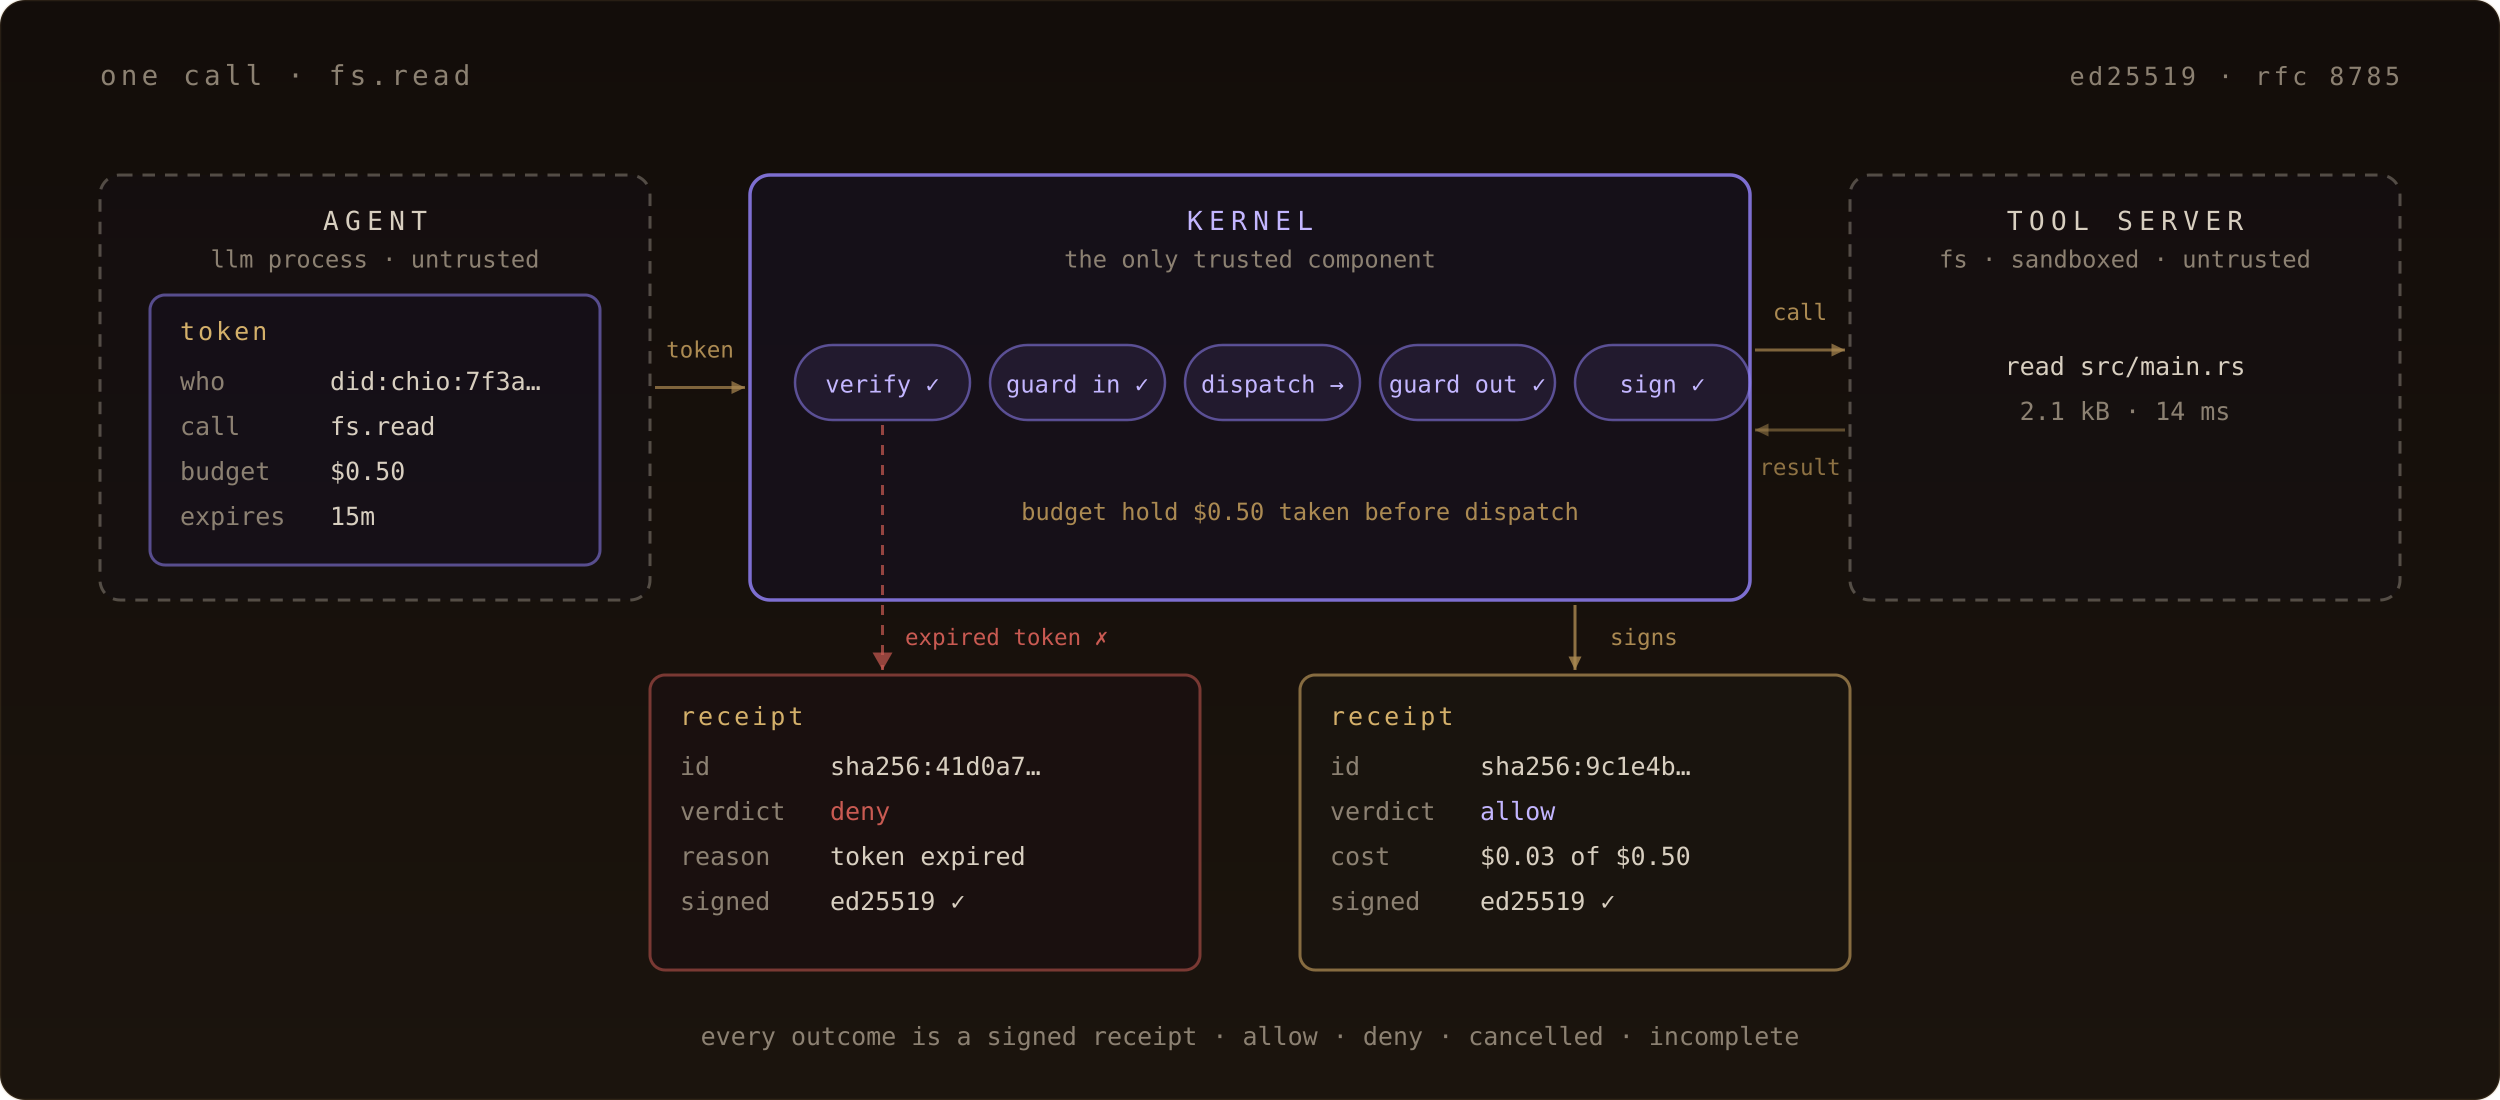
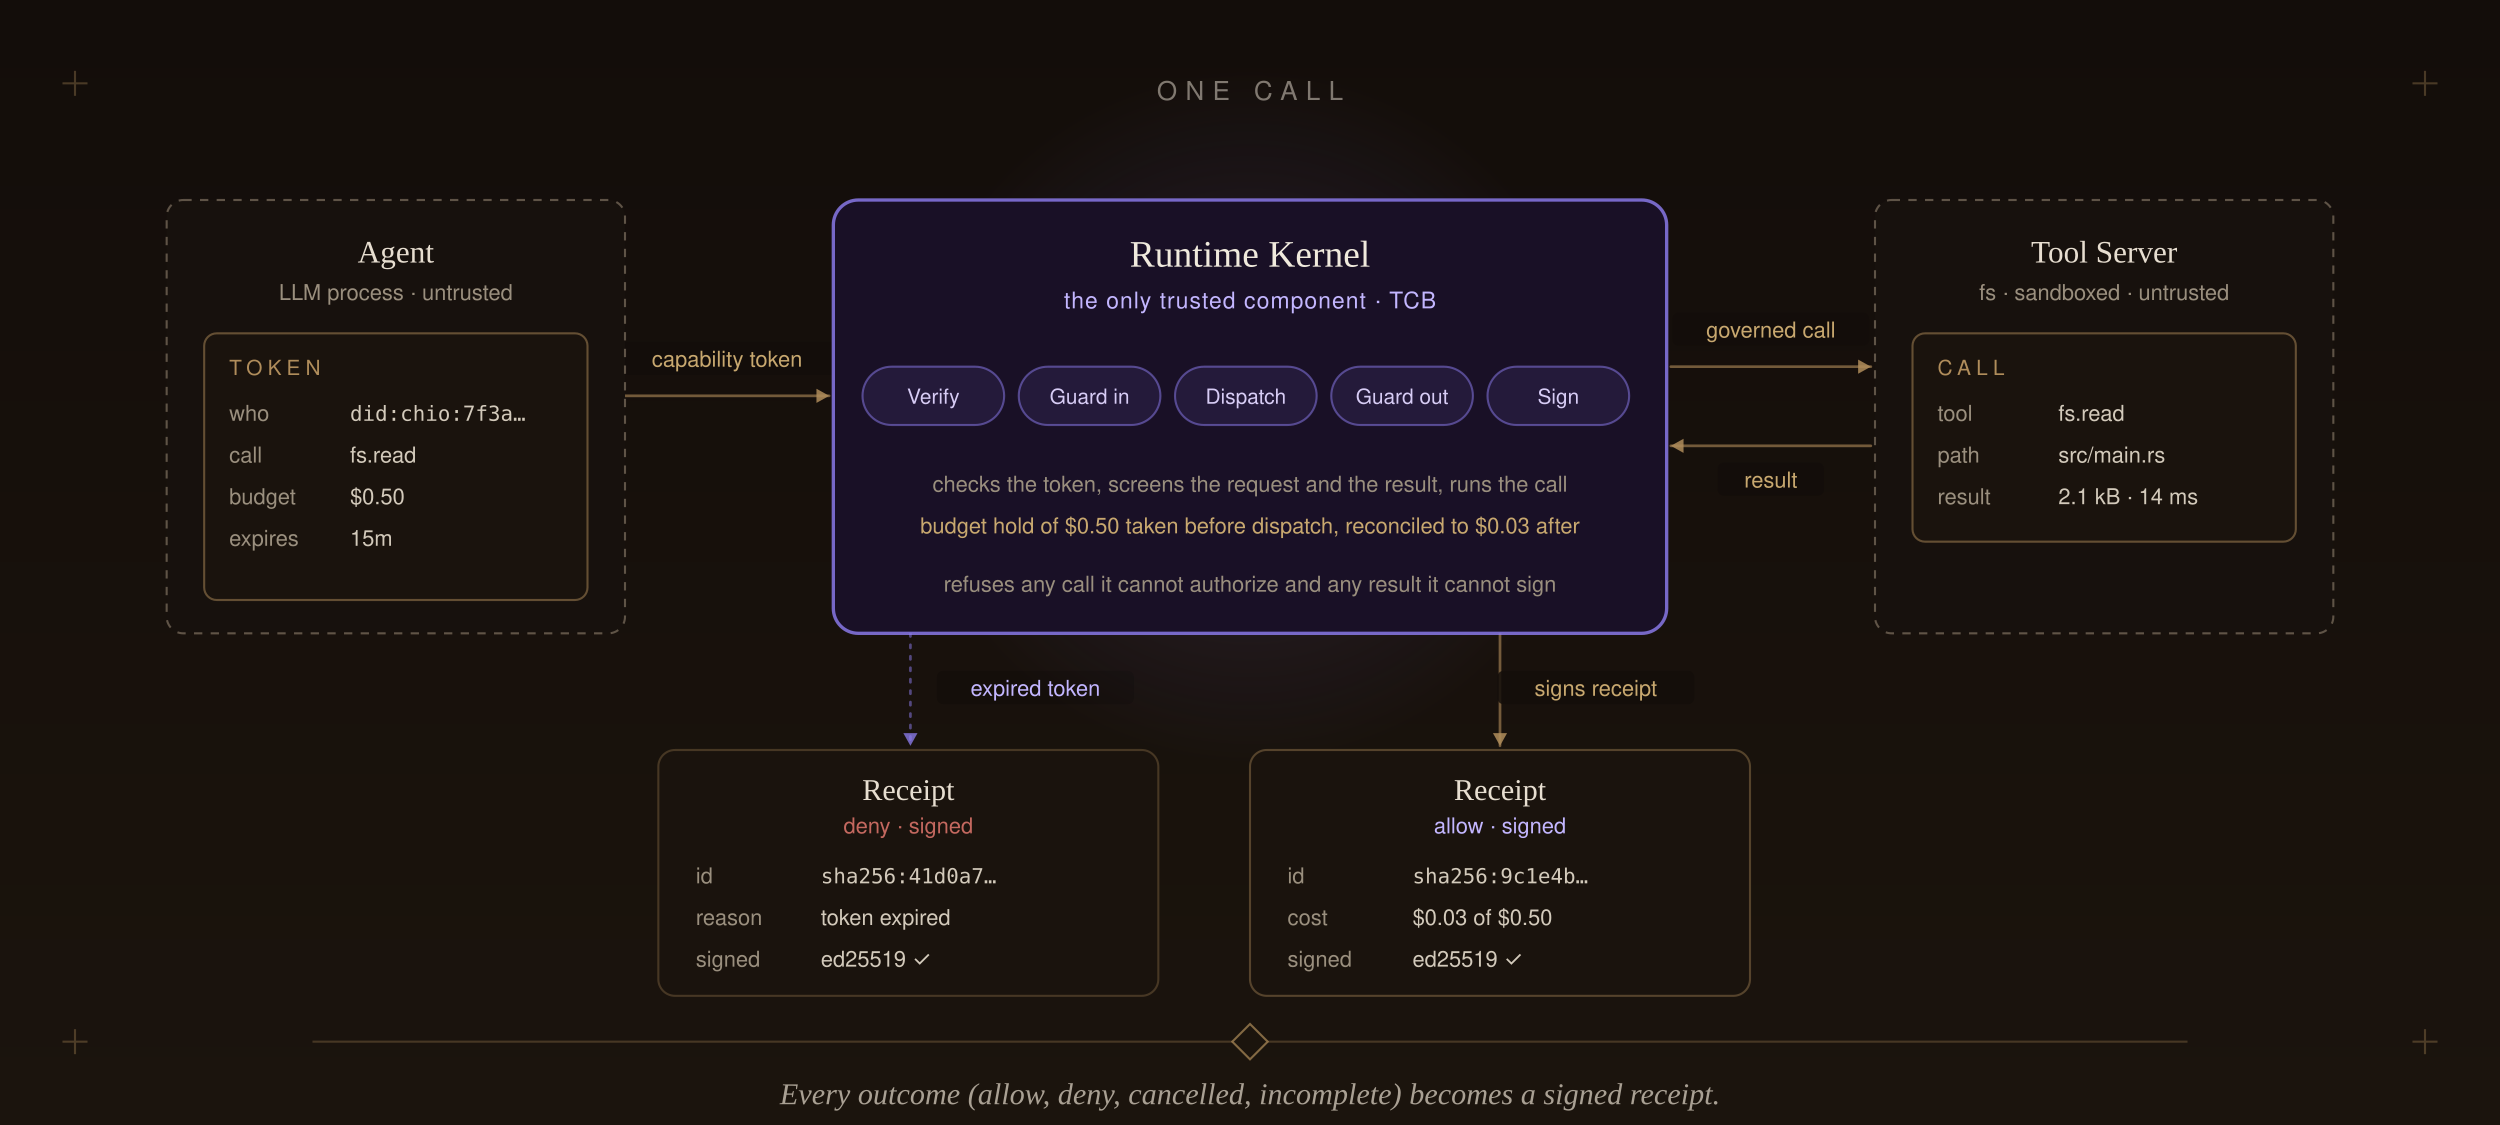
- <svg xmlns="http://www.w3.org/2000/svg" viewBox="0 0 1000 440" width="1000" height="440" role="img" aria-label="One tool call through Chio: the agent presents a signed token, the kernel verifies it, screens the request and result, dispatches to a sandboxed tool server, and signs a receipt. An expired token stops at verify and still produces a signed deny receipt.">
+ <svg xmlns="http://www.w3.org/2000/svg" viewBox="0 0 1200 540" width="1200" height="540" role="img" aria-label="One tool call through Chio: the agent presents a signed capability token, the Runtime Kernel verifies it, guards the request and the result, dispatches to a sandboxed tool server, and signs a receipt. An expired token stops at verify and still produces a signed deny receipt.">
  <defs>
-     <linearGradient id="oc-bg" x1="0" y1="0" x2="0" y2="1">
+     <linearGradient id="ocbg" x1="0" y1="0" x2="0" y2="1">
      <stop offset="0" stop-color="#130d0a" />
      <stop offset="1" stop-color="#1b140d" />
    </linearGradient>
-     <radialGradient id="oc-glow" cx="50%" cy="50%" r="55%">
-       <stop offset="0" stop-color="#8f7ff2" stop-opacity="0.16" />
-       <stop offset="0.5" stop-color="#8f7ff2" stop-opacity="0.04" />
+     <radialGradient id="ocglow" cx="50%" cy="50%" r="50%">
+       <stop offset="0" stop-color="#8f7ff2" stop-opacity="0.32" />
+       <stop offset="0.6" stop-color="#8f7ff2" stop-opacity="0.07" />
      <stop offset="1" stop-color="#8f7ff2" stop-opacity="0" />
    </radialGradient>
-     <pattern id="oc-field" width="34" height="34" patternUnits="userSpaceOnUse">
-       <circle cx="6" cy="9" r="0.9" fill="#ab8a52" fill-opacity="0.16" />
-       <circle cx="23" cy="24" r="0.6" fill="#ab8a52" fill-opacity="0.10" />
-     </pattern>
-     <radialGradient id="oc-fade" cx="50%" cy="50%" r="60%">
-       <stop offset="0" stop-color="#fff" stop-opacity="1" />
-       <stop offset="1" stop-color="#fff" stop-opacity="0" />
+     <radialGradient id="ockglow" cx="50%" cy="50%" r="50%">
+       <stop offset="0" stop-color="#8f7ff2" stop-opacity="0.28" />
+       <stop offset="0.65" stop-color="#8f7ff2" stop-opacity="0.06" />
+       <stop offset="1" stop-color="#8f7ff2" stop-opacity="0" />
    </radialGradient>
-     <mask id="oc-mask">
-       <rect width="1000" height="440" fill="url(#oc-fade)" />
-     </mask>
  </defs>
-   <rect width="1000" height="440" rx="10" fill="url(#oc-bg)" />
-   <rect width="1000" height="440" rx="10" fill="none" stroke="#ab8a52" stroke-opacity="0.14" />
-   <text x="40" y="34" text-anchor="start" font-family="ui-monospace, SFMono-Regular, 'SF Mono', Menlo, Consolas, monospace" font-size="11" letter-spacing="1.7" fill="#8c8172">one call · fs.read</text>
-   <text x="960" y="34" text-anchor="end" font-family="ui-monospace, SFMono-Regular, 'SF Mono', Menlo, Consolas, monospace" font-size="10" letter-spacing="1.4" fill="#8c8172">ed25519 · rfc 8785</text>
-   <rect x="40" y="70" width="220" height="170" rx="8" fill="#16101c" fill-opacity="0.25" stroke="#d8cfc0" stroke-opacity="0.32" stroke-width="1.2" stroke-dasharray="5 4" />
-   <text x="150" y="92" text-anchor="middle" font-family="ui-monospace, SFMono-Regular, 'SF Mono', Menlo, Consolas, monospace" font-size="10.5" letter-spacing="2.5" fill="#d8cfc0">AGENT</text>
-   <text x="150" y="107" text-anchor="middle" font-family="ui-monospace, SFMono-Regular, 'SF Mono', Menlo, Consolas, monospace" font-size="9.5" fill="#8c8172">llm process · untrusted</text>
-   <rect x="60" y="118" width="180" height="108" rx="6" fill="#16101c" fill-opacity="0.7" stroke="#8f7ff2" stroke-opacity="0.55" stroke-width="1.2" />
-   <text x="72" y="136" text-anchor="start" font-family="ui-monospace, SFMono-Regular, 'SF Mono', Menlo, Consolas, monospace" font-size="10" letter-spacing="1.2" fill="#d4b06a">token</text>
-   <text x="72" y="156" text-anchor="start" font-family="ui-monospace, SFMono-Regular, 'SF Mono', Menlo, Consolas, monospace" font-size="10" fill="#8c8172">who</text>
-   <text x="132" y="156" text-anchor="start" font-family="ui-monospace, SFMono-Regular, 'SF Mono', Menlo, Consolas, monospace" font-size="10" fill="#d8cfc0">did:chio:7f3a…</text>
-   <text x="72" y="174" text-anchor="start" font-family="ui-monospace, SFMono-Regular, 'SF Mono', Menlo, Consolas, monospace" font-size="10" fill="#8c8172">call</text>
-   <text x="132" y="174" text-anchor="start" font-family="ui-monospace, SFMono-Regular, 'SF Mono', Menlo, Consolas, monospace" font-size="10" fill="#d8cfc0">fs.read</text>
-   <text x="72" y="192" text-anchor="start" font-family="ui-monospace, SFMono-Regular, 'SF Mono', Menlo, Consolas, monospace" font-size="10" fill="#8c8172">budget</text>
-   <text x="132" y="192" text-anchor="start" font-family="ui-monospace, SFMono-Regular, 'SF Mono', Menlo, Consolas, monospace" font-size="10" fill="#d8cfc0">$0.50</text>
-   <text x="72" y="210" text-anchor="start" font-family="ui-monospace, SFMono-Regular, 'SF Mono', Menlo, Consolas, monospace" font-size="10" fill="#8c8172">expires</text>
-   <text x="132" y="210" text-anchor="start" font-family="ui-monospace, SFMono-Regular, 'SF Mono', Menlo, Consolas, monospace" font-size="10" fill="#d8cfc0">15m</text>
-   <line x1="262" y1="155" x2="298" y2="155" stroke="#ab8a52" stroke-opacity="0.7" stroke-width="1.2" />
-   <path d="M298 155 L292.6 157.6 L292.6 152.4 Z" fill="#ab8a52" fill-opacity="0.7" />
-   <text x="280" y="143" text-anchor="middle" font-family="ui-monospace, SFMono-Regular, 'SF Mono', Menlo, Consolas, monospace" font-size="9" fill="#ab8a52">token</text>
-   <rect x="300" y="70" width="400" height="170" rx="8" fill="#16101c" fill-opacity="0.75" stroke="#8f7ff2" stroke-opacity="0.85" stroke-width="1.4" />
-   <text x="500" y="92" text-anchor="middle" font-family="ui-monospace, SFMono-Regular, 'SF Mono', Menlo, Consolas, monospace" font-size="10.5" letter-spacing="2.5" fill="#c3b6ff">KERNEL</text>
-   <text x="500" y="107" text-anchor="middle" font-family="ui-monospace, SFMono-Regular, 'SF Mono', Menlo, Consolas, monospace" font-size="9.5" fill="#8c8172">the only trusted component</text>
-   <rect x="318" y="138" width="70" height="30" rx="15" fill="#8f7ff2" fill-opacity="0.10" stroke="#8f7ff2" stroke-opacity="0.55" stroke-width="1" />
-   <text x="353.0" y="157" text-anchor="middle" font-family="ui-monospace, SFMono-Regular, 'SF Mono', Menlo, Consolas, monospace" font-size="9.5" fill="#c3b6ff">verify ✓</text>
-   <rect x="396" y="138" width="70" height="30" rx="15" fill="#8f7ff2" fill-opacity="0.10" stroke="#8f7ff2" stroke-opacity="0.55" stroke-width="1" />
-   <text x="431.0" y="157" text-anchor="middle" font-family="ui-monospace, SFMono-Regular, 'SF Mono', Menlo, Consolas, monospace" font-size="9.5" fill="#c3b6ff">guard in ✓</text>
-   <rect x="474" y="138" width="70" height="30" rx="15" fill="#8f7ff2" fill-opacity="0.10" stroke="#8f7ff2" stroke-opacity="0.55" stroke-width="1" />
-   <text x="509.0" y="157" text-anchor="middle" font-family="ui-monospace, SFMono-Regular, 'SF Mono', Menlo, Consolas, monospace" font-size="9.5" fill="#c3b6ff">dispatch →</text>
-   <rect x="552" y="138" width="70" height="30" rx="15" fill="#8f7ff2" fill-opacity="0.10" stroke="#8f7ff2" stroke-opacity="0.55" stroke-width="1" />
-   <text x="587.0" y="157" text-anchor="middle" font-family="ui-monospace, SFMono-Regular, 'SF Mono', Menlo, Consolas, monospace" font-size="9.5" fill="#c3b6ff">guard out ✓</text>
-   <rect x="630" y="138" width="70" height="30" rx="15" fill="#8f7ff2" fill-opacity="0.10" stroke="#8f7ff2" stroke-opacity="0.55" stroke-width="1" />
-   <text x="665.0" y="157" text-anchor="middle" font-family="ui-monospace, SFMono-Regular, 'SF Mono', Menlo, Consolas, monospace" font-size="9.5" fill="#c3b6ff">sign ✓</text>
-   <text x="520" y="208" text-anchor="middle" font-family="ui-monospace, SFMono-Regular, 'SF Mono', Menlo, Consolas, monospace" font-size="9.5" fill="#ab8a52">budget hold $0.50 taken before dispatch</text>
-   <line x1="702" y1="140" x2="738" y2="140" stroke="#ab8a52" stroke-opacity="0.7" stroke-width="1.2" />
-   <path d="M738 140 L732.6 142.6 L732.6 137.4 Z" fill="#ab8a52" fill-opacity="0.7" />
-   <text x="720" y="128" text-anchor="middle" font-family="ui-monospace, SFMono-Regular, 'SF Mono', Menlo, Consolas, monospace" font-size="9" fill="#ab8a52">call</text>
-   <line x1="738" y1="172" x2="702" y2="172" stroke="#ab8a52" stroke-opacity="0.5" stroke-width="1.2" />
-   <path d="M702 172 L707.4 169.4 L707.4 174.6 Z" fill="#ab8a52" fill-opacity="0.5" />
-   <text x="720" y="190" text-anchor="middle" font-family="ui-monospace, SFMono-Regular, 'SF Mono', Menlo, Consolas, monospace" font-size="9" fill="#ab8a52" fill-opacity="0.8">result</text>
-   <rect x="740" y="70" width="220" height="170" rx="8" fill="#16101c" fill-opacity="0.25" stroke="#d8cfc0" stroke-opacity="0.32" stroke-width="1.2" stroke-dasharray="5 4" />
-   <text x="850" y="92" text-anchor="middle" font-family="ui-monospace, SFMono-Regular, 'SF Mono', Menlo, Consolas, monospace" font-size="10.5" letter-spacing="2.5" fill="#d8cfc0">TOOL SERVER</text>
-   <text x="850" y="107" text-anchor="middle" font-family="ui-monospace, SFMono-Regular, 'SF Mono', Menlo, Consolas, monospace" font-size="9.5" fill="#8c8172">fs · sandboxed · untrusted</text>
-   <text x="850" y="150" text-anchor="middle" font-family="ui-monospace, SFMono-Regular, 'SF Mono', Menlo, Consolas, monospace" font-size="10" fill="#d8cfc0">read  src/main.rs</text>
-   <text x="850" y="168" text-anchor="middle" font-family="ui-monospace, SFMono-Regular, 'SF Mono', Menlo, Consolas, monospace" font-size="10" fill="#8c8172">2.1 kB · 14 ms</text>
-   <line x1="630" y1="242" x2="630" y2="268" stroke="#ab8a52" stroke-opacity="0.8" stroke-width="1.2" />
-   <path d="M630 268 L627.4 262.6 L632.6 262.6 Z" fill="#ab8a52" fill-opacity="0.8" />
-   <text x="644" y="258" text-anchor="start" font-family="ui-monospace, SFMono-Regular, 'SF Mono', Menlo, Consolas, monospace" font-size="9" fill="#ab8a52">signs</text>
-   <rect x="520" y="270" width="220" height="118" rx="6" fill="#1a140f" fill-opacity="0.9" stroke="#ab8a52" stroke-opacity="0.75" stroke-width="1.2" />
-   <text x="532" y="290" text-anchor="start" font-family="ui-monospace, SFMono-Regular, 'SF Mono', Menlo, Consolas, monospace" font-size="10" letter-spacing="1.2" fill="#d4b06a">receipt</text>
-   <text x="532" y="310" text-anchor="start" font-family="ui-monospace, SFMono-Regular, 'SF Mono', Menlo, Consolas, monospace" font-size="10" fill="#8c8172">id</text>
-   <text x="592" y="310" text-anchor="start" font-family="ui-monospace, SFMono-Regular, 'SF Mono', Menlo, Consolas, monospace" font-size="10" fill="#d8cfc0">sha256:9c1e4b…</text>
-   <text x="532" y="328" text-anchor="start" font-family="ui-monospace, SFMono-Regular, 'SF Mono', Menlo, Consolas, monospace" font-size="10" fill="#8c8172">verdict</text>
-   <text x="592" y="328" text-anchor="start" font-family="ui-monospace, SFMono-Regular, 'SF Mono', Menlo, Consolas, monospace" font-size="10" fill="#c3b6ff">allow</text>
-   <text x="532" y="346" text-anchor="start" font-family="ui-monospace, SFMono-Regular, 'SF Mono', Menlo, Consolas, monospace" font-size="10" fill="#8c8172">cost</text>
-   <text x="592" y="346" text-anchor="start" font-family="ui-monospace, SFMono-Regular, 'SF Mono', Menlo, Consolas, monospace" font-size="10" fill="#d8cfc0">$0.03 of $0.50</text>
-   <text x="532" y="364" text-anchor="start" font-family="ui-monospace, SFMono-Regular, 'SF Mono', Menlo, Consolas, monospace" font-size="10" fill="#8c8172">signed</text>
-   <text x="592" y="364" text-anchor="start" font-family="ui-monospace, SFMono-Regular, 'SF Mono', Menlo, Consolas, monospace" font-size="10" fill="#d8cfc0">ed25519 ✓</text>
-   <line x1="353" y1="170" x2="353" y2="268" stroke="#c95a52" stroke-opacity="0.7" stroke-width="1.2" stroke-dasharray="4 4" />
-   <path d="M353 268 L349 261 L357 261 Z" fill="#c95a52" fill-opacity="0.7" />
-   <text x="362" y="258" text-anchor="start" font-family="ui-monospace, SFMono-Regular, 'SF Mono', Menlo, Consolas, monospace" font-size="9" fill="#c95a52">expired token ✗</text>
-   <rect x="260" y="270" width="220" height="118" rx="6" fill="#1a1010" fill-opacity="0.85" stroke="#c95a52" stroke-opacity="0.55" stroke-width="1.2" />
-   <text x="272" y="290" text-anchor="start" font-family="ui-monospace, SFMono-Regular, 'SF Mono', Menlo, Consolas, monospace" font-size="10" letter-spacing="1.2" fill="#d4b06a">receipt</text>
-   <text x="272" y="310" text-anchor="start" font-family="ui-monospace, SFMono-Regular, 'SF Mono', Menlo, Consolas, monospace" font-size="10" fill="#8c8172">id</text>
-   <text x="332" y="310" text-anchor="start" font-family="ui-monospace, SFMono-Regular, 'SF Mono', Menlo, Consolas, monospace" font-size="10" fill="#d8cfc0">sha256:41d0a7…</text>
-   <text x="272" y="328" text-anchor="start" font-family="ui-monospace, SFMono-Regular, 'SF Mono', Menlo, Consolas, monospace" font-size="10" fill="#8c8172">verdict</text>
-   <text x="332" y="328" text-anchor="start" font-family="ui-monospace, SFMono-Regular, 'SF Mono', Menlo, Consolas, monospace" font-size="10" fill="#c95a52">deny</text>
-   <text x="272" y="346" text-anchor="start" font-family="ui-monospace, SFMono-Regular, 'SF Mono', Menlo, Consolas, monospace" font-size="10" fill="#8c8172">reason</text>
-   <text x="332" y="346" text-anchor="start" font-family="ui-monospace, SFMono-Regular, 'SF Mono', Menlo, Consolas, monospace" font-size="10" fill="#d8cfc0">token expired</text>
-   <text x="272" y="364" text-anchor="start" font-family="ui-monospace, SFMono-Regular, 'SF Mono', Menlo, Consolas, monospace" font-size="10" fill="#8c8172">signed</text>
-   <text x="332" y="364" text-anchor="start" font-family="ui-monospace, SFMono-Regular, 'SF Mono', Menlo, Consolas, monospace" font-size="10" fill="#d8cfc0">ed25519 ✓</text>
-   <text x="500" y="418" text-anchor="middle" font-family="ui-monospace, SFMono-Regular, 'SF Mono', Menlo, Consolas, monospace" font-size="10" fill="#8c8172">every outcome is a signed receipt · allow · deny · cancelled · incomplete</text>
+   <rect width="1200" height="540" fill="url(#ocbg)" />
+   <g stroke="#b08d5b" stroke-opacity="0.35" stroke-width="1">
+     <path d="M30 40 H42 M36 34 V46" />
+     <path d="M1158 40 H1170 M1164 34 V46" />
+     <path d="M30 500 H42 M36 494 V506" />
+     <path d="M1158 500 H1170 M1164 494 V506" />
+   </g>
+   <text x="600.0" y="48" text-anchor="middle" font-family="-apple-system, 'Segoe UI', Helvetica, Arial, sans-serif" font-size="12.5" letter-spacing="4" fill="#d8cfc0" fill-opacity="0.55">ONE CALL</text>
+   <path d="M300 190 L398 190" stroke="#b08d5b" stroke-opacity="0.6" stroke-width="1.3" fill="none" stroke-linecap="round" />
+   <path d="M398 190 L391.9 193.4 L391.9 186.6 Z" fill="#b08d5b" fill-opacity="0.85" />
+   <rect x="292.4" y="164" width="113.2" height="16" rx="3" fill="#130d0a" fill-opacity="0.85" />
+   <text x="349" y="176" text-anchor="middle" font-family="-apple-system, 'Segoe UI', Helvetica, Arial, sans-serif" font-size="10.5" fill="#c8a86f">capability token</text>
+   <path d="M802 176 L898 176" stroke="#b08d5b" stroke-opacity="0.6" stroke-width="1.3" fill="none" stroke-linecap="round" />
+   <path d="M898 176 L891.9 179.4 L891.9 172.6 Z" fill="#b08d5b" fill-opacity="0.85" />
+   <rect x="802.7" y="150" width="94.6" height="16" rx="3" fill="#130d0a" fill-opacity="0.85" />
+   <text x="850" y="162" text-anchor="middle" font-family="-apple-system, 'Segoe UI', Helvetica, Arial, sans-serif" font-size="10.5" fill="#c8a86f">governed call</text>
+   <path d="M898 214 L802 214" stroke="#b08d5b" stroke-opacity="0.6" stroke-width="1.3" fill="none" stroke-linecap="round" />
+   <path d="M802 214 L808.1 210.6 L808.1 217.4 Z" fill="#b08d5b" fill-opacity="0.85" />
+   <rect x="824.4" y="222" width="51.2" height="16" rx="3" fill="#130d0a" fill-opacity="0.85" />
+   <text x="850" y="234" text-anchor="middle" font-family="-apple-system, 'Segoe UI', Helvetica, Arial, sans-serif" font-size="10.5" fill="#c8a86f">result</text>
+   <path d="M720 304 L720 358" stroke="#b08d5b" stroke-opacity="0.6" stroke-width="1.3" fill="none" stroke-linecap="round" />
+   <path d="M720 358 L716.6 351.9 L723.4 351.9 Z" fill="#b08d5b" fill-opacity="0.85" />
+   <rect x="718.7" y="322" width="94.6" height="16" rx="3" fill="#130d0a" fill-opacity="0.85" />
+   <text x="766" y="334" text-anchor="middle" font-family="-apple-system, 'Segoe UI', Helvetica, Arial, sans-serif" font-size="10.5" fill="#c8a86f">signs receipt</text>
+   <path d="M437 304 L437 358" stroke="#8f7ff2" stroke-opacity="0.5" stroke-width="1.3" fill="none" stroke-linecap="round" stroke-dasharray="1.5 4" />
+   <path d="M437 358 L433.6 351.9 L440.4 351.9 Z" fill="#8f7ff2" fill-opacity="0.75" />
+   <rect x="449.7" y="322" width="94.6" height="16" rx="3" fill="#130d0a" fill-opacity="0.85" />
+   <text x="497" y="334" text-anchor="middle" font-family="-apple-system, 'Segoe UI', Helvetica, Arial, sans-serif" font-size="10.5" fill="#c3b6ff">expired token</text>
+   <rect x="80" y="96" width="220" height="208" rx="8" fill="#17110d" stroke="#9a8b76" stroke-opacity="0.55" stroke-dasharray="4 4" />
+   <text x="190" y="126" text-anchor="middle" font-family="Georgia, 'Times New Roman', serif" font-size="15" fill="#e7ded0">Agent</text>
+   <text x="190" y="144" text-anchor="middle" font-family="-apple-system, 'Segoe UI', Helvetica, Arial, sans-serif" font-size="10.5" fill="#9a8f7e">LLM process · untrusted</text>
+   <rect x="98" y="160" width="184" height="128" rx="6" fill="#1a130d" stroke="#b08d5b" stroke-opacity="0.5" />
+   <text x="110" y="180" text-anchor="start" font-family="-apple-system, 'Segoe UI', Helvetica, Arial, sans-serif" font-size="10" letter-spacing="2.5" fill="#b08d5b">TOKEN</text>
+   <text x="110" y="202" text-anchor="start" font-family="-apple-system, 'Segoe UI', Helvetica, Arial, sans-serif" font-size="10.5" fill="#9a8f7e">who</text>
+   <text x="168" y="202" text-anchor="start" font-family="ui-monospace, SFMono-Regular, Menlo, Consolas, monospace" font-size="10.0" fill="#d3cabb">did:chio:7f3a…</text>
+   <text x="110" y="222" text-anchor="start" font-family="-apple-system, 'Segoe UI', Helvetica, Arial, sans-serif" font-size="10.5" fill="#9a8f7e">call</text>
+   <text x="168" y="222" text-anchor="start" font-family="-apple-system, 'Segoe UI', Helvetica, Arial, sans-serif" font-size="10.5" fill="#d3cabb">fs.read</text>
+   <text x="110" y="242" text-anchor="start" font-family="-apple-system, 'Segoe UI', Helvetica, Arial, sans-serif" font-size="10.5" fill="#9a8f7e">budget</text>
+   <text x="168" y="242" text-anchor="start" font-family="-apple-system, 'Segoe UI', Helvetica, Arial, sans-serif" font-size="10.5" fill="#d3cabb">$0.50</text>
+   <text x="110" y="262" text-anchor="start" font-family="-apple-system, 'Segoe UI', Helvetica, Arial, sans-serif" font-size="10.5" fill="#9a8f7e">expires</text>
+   <text x="168" y="262" text-anchor="start" font-family="-apple-system, 'Segoe UI', Helvetica, Arial, sans-serif" font-size="10.5" fill="#d3cabb">15m</text>
+   <circle cx="600.0" cy="200.0" r="168.0" fill="url(#ockglow)" />
+   <rect x="400" y="96" width="400" height="208" rx="12" fill="#191026" stroke="#8f7ff2" stroke-opacity="0.8" stroke-width="1.6" />
+   <text x="600" y="128" text-anchor="middle" font-family="Georgia, 'Times New Roman', serif" font-size="18" fill="#f0eadd">Runtime Kernel</text>
+   <text x="600" y="148" text-anchor="middle" font-family="-apple-system, 'Segoe UI', Helvetica, Arial, sans-serif" font-size="11" letter-spacing="0.5" fill="#c3b6ff">the only trusted component · TCB</text>
+   <rect x="414" y="176" width="68" height="28" rx="14.0" fill="#241a3a" stroke="#8f7ff2" stroke-opacity="0.5" />
+   <text x="448.0" y="193.8" text-anchor="middle" font-family="-apple-system, 'Segoe UI', Helvetica, Arial, sans-serif" font-size="10" fill="#d7ccf5">Verify</text>
+   <rect x="489" y="176" width="68" height="28" rx="14.0" fill="#241a3a" stroke="#8f7ff2" stroke-opacity="0.5" />
+   <text x="523.0" y="193.8" text-anchor="middle" font-family="-apple-system, 'Segoe UI', Helvetica, Arial, sans-serif" font-size="10" fill="#d7ccf5">Guard in</text>
+   <rect x="564" y="176" width="68" height="28" rx="14.0" fill="#241a3a" stroke="#8f7ff2" stroke-opacity="0.5" />
+   <text x="598.0" y="193.8" text-anchor="middle" font-family="-apple-system, 'Segoe UI', Helvetica, Arial, sans-serif" font-size="10" fill="#d7ccf5">Dispatch</text>
+   <rect x="639" y="176" width="68" height="28" rx="14.0" fill="#241a3a" stroke="#8f7ff2" stroke-opacity="0.5" />
+   <text x="673.0" y="193.8" text-anchor="middle" font-family="-apple-system, 'Segoe UI', Helvetica, Arial, sans-serif" font-size="10" fill="#d7ccf5">Guard out</text>
+   <rect x="714" y="176" width="68" height="28" rx="14.0" fill="#241a3a" stroke="#8f7ff2" stroke-opacity="0.5" />
+   <text x="748.0" y="193.8" text-anchor="middle" font-family="-apple-system, 'Segoe UI', Helvetica, Arial, sans-serif" font-size="10" fill="#d7ccf5">Sign</text>
+   <text x="600" y="236" text-anchor="middle" font-family="-apple-system, 'Segoe UI', Helvetica, Arial, sans-serif" font-size="10.5" fill="#9a8f7e">checks the token, screens the request and the result, runs the call</text>
+   <text x="600" y="256" text-anchor="middle" font-family="-apple-system, 'Segoe UI', Helvetica, Arial, sans-serif" font-size="10.5" fill="#c8a86f">budget hold of $0.50 taken before dispatch, reconciled to $0.03 after</text>
+   <text x="600" y="284" text-anchor="middle" font-family="-apple-system, 'Segoe UI', Helvetica, Arial, sans-serif" font-size="10.5" fill="#9a8f7e">refuses any call it cannot authorize and any result it cannot sign</text>
+   <rect x="900" y="96" width="220" height="208" rx="8" fill="#17110d" stroke="#9a8b76" stroke-opacity="0.55" stroke-dasharray="4 4" />
+   <text x="1010" y="126" text-anchor="middle" font-family="Georgia, 'Times New Roman', serif" font-size="15" fill="#e7ded0">Tool Server</text>
+   <text x="1010" y="144" text-anchor="middle" font-family="-apple-system, 'Segoe UI', Helvetica, Arial, sans-serif" font-size="10.5" fill="#9a8f7e">fs · sandboxed · untrusted</text>
+   <rect x="918" y="160" width="184" height="100" rx="6" fill="#1a130d" stroke="#b08d5b" stroke-opacity="0.5" />
+   <text x="930" y="180" text-anchor="start" font-family="-apple-system, 'Segoe UI', Helvetica, Arial, sans-serif" font-size="10" letter-spacing="2.5" fill="#b08d5b">CALL</text>
+   <text x="930" y="202" text-anchor="start" font-family="-apple-system, 'Segoe UI', Helvetica, Arial, sans-serif" font-size="10.5" fill="#9a8f7e">tool</text>
+   <text x="988" y="202" text-anchor="start" font-family="-apple-system, 'Segoe UI', Helvetica, Arial, sans-serif" font-size="10.5" fill="#d3cabb">fs.read</text>
+   <text x="930" y="222" text-anchor="start" font-family="-apple-system, 'Segoe UI', Helvetica, Arial, sans-serif" font-size="10.5" fill="#9a8f7e">path</text>
+   <text x="988" y="222" text-anchor="start" font-family="-apple-system, 'Segoe UI', Helvetica, Arial, sans-serif" font-size="10.5" fill="#d3cabb">src/main.rs</text>
+   <text x="930" y="242" text-anchor="start" font-family="-apple-system, 'Segoe UI', Helvetica, Arial, sans-serif" font-size="10.5" fill="#9a8f7e">result</text>
+   <text x="988" y="242" text-anchor="start" font-family="-apple-system, 'Segoe UI', Helvetica, Arial, sans-serif" font-size="10.5" fill="#d3cabb">2.1 kB · 14 ms</text>
+   <rect x="600" y="360" width="240" height="118" rx="8" fill="#1a130d" stroke="#b08d5b" stroke-opacity="0.4" />
+   <text x="720" y="384" text-anchor="middle" font-family="Georgia, 'Times New Roman', serif" font-size="14.5" fill="#e7ded0">Receipt</text>
+   <text x="720" y="400" text-anchor="middle" font-family="-apple-system, 'Segoe UI', Helvetica, Arial, sans-serif" font-size="10.5" fill="#c3b6ff">allow · signed</text>
+   <text x="618" y="424" text-anchor="start" font-family="-apple-system, 'Segoe UI', Helvetica, Arial, sans-serif" font-size="10.5" fill="#9a8f7e">id</text>
+   <text x="678" y="424" text-anchor="start" font-family="ui-monospace, SFMono-Regular, Menlo, Consolas, monospace" font-size="10.0" fill="#d3cabb">sha256:9c1e4b…</text>
+   <text x="618" y="444" text-anchor="start" font-family="-apple-system, 'Segoe UI', Helvetica, Arial, sans-serif" font-size="10.5" fill="#9a8f7e">cost</text>
+   <text x="678" y="444" text-anchor="start" font-family="-apple-system, 'Segoe UI', Helvetica, Arial, sans-serif" font-size="10.5" fill="#d3cabb">$0.03 of $0.50</text>
+   <text x="618" y="464" text-anchor="start" font-family="-apple-system, 'Segoe UI', Helvetica, Arial, sans-serif" font-size="10.5" fill="#9a8f7e">signed</text>
+   <text x="678" y="464" text-anchor="start" font-family="-apple-system, 'Segoe UI', Helvetica, Arial, sans-serif" font-size="10.5" fill="#d3cabb">ed25519 ✓</text>
+   <rect x="316" y="360" width="240" height="118" rx="8" fill="#1a130d" stroke="#b08d5b" stroke-opacity="0.3" />
+   <text x="436" y="384" text-anchor="middle" font-family="Georgia, 'Times New Roman', serif" font-size="14.5" fill="#e7ded0">Receipt</text>
+   <text x="436" y="400" text-anchor="middle" font-family="-apple-system, 'Segoe UI', Helvetica, Arial, sans-serif" font-size="10.5" fill="#c4685f">deny · signed</text>
+   <text x="334" y="424" text-anchor="start" font-family="-apple-system, 'Segoe UI', Helvetica, Arial, sans-serif" font-size="10.5" fill="#9a8f7e">id</text>
+   <text x="394" y="424" text-anchor="start" font-family="ui-monospace, SFMono-Regular, Menlo, Consolas, monospace" font-size="10.0" fill="#d3cabb">sha256:41d0a7…</text>
+   <text x="334" y="444" text-anchor="start" font-family="-apple-system, 'Segoe UI', Helvetica, Arial, sans-serif" font-size="10.5" fill="#9a8f7e">reason</text>
+   <text x="394" y="444" text-anchor="start" font-family="-apple-system, 'Segoe UI', Helvetica, Arial, sans-serif" font-size="10.5" fill="#d3cabb">token expired</text>
+   <text x="334" y="464" text-anchor="start" font-family="-apple-system, 'Segoe UI', Helvetica, Arial, sans-serif" font-size="10.5" fill="#9a8f7e">signed</text>
+   <text x="394" y="464" text-anchor="start" font-family="-apple-system, 'Segoe UI', Helvetica, Arial, sans-serif" font-size="10.5" fill="#d3cabb">ed25519 ✓</text>
+   <path d="M150.0 500 H1050.0" stroke="#b08d5b" stroke-opacity="0.3" stroke-width="1" />
+   <rect x="594.0" y="494" width="12" height="12" transform="rotate(45 600.0 500)" fill="#1b140d" stroke="#b08d5b" stroke-opacity="0.7" />
+   <text x="600.0" y="530" text-anchor="middle" font-family="Georgia, 'Times New Roman', serif" font-size="14.5" font-style="italic" fill="#d8cfc0" fill-opacity="0.75">Every outcome (allow, deny, cancelled, incomplete) becomes a signed receipt.</text>
</svg>
